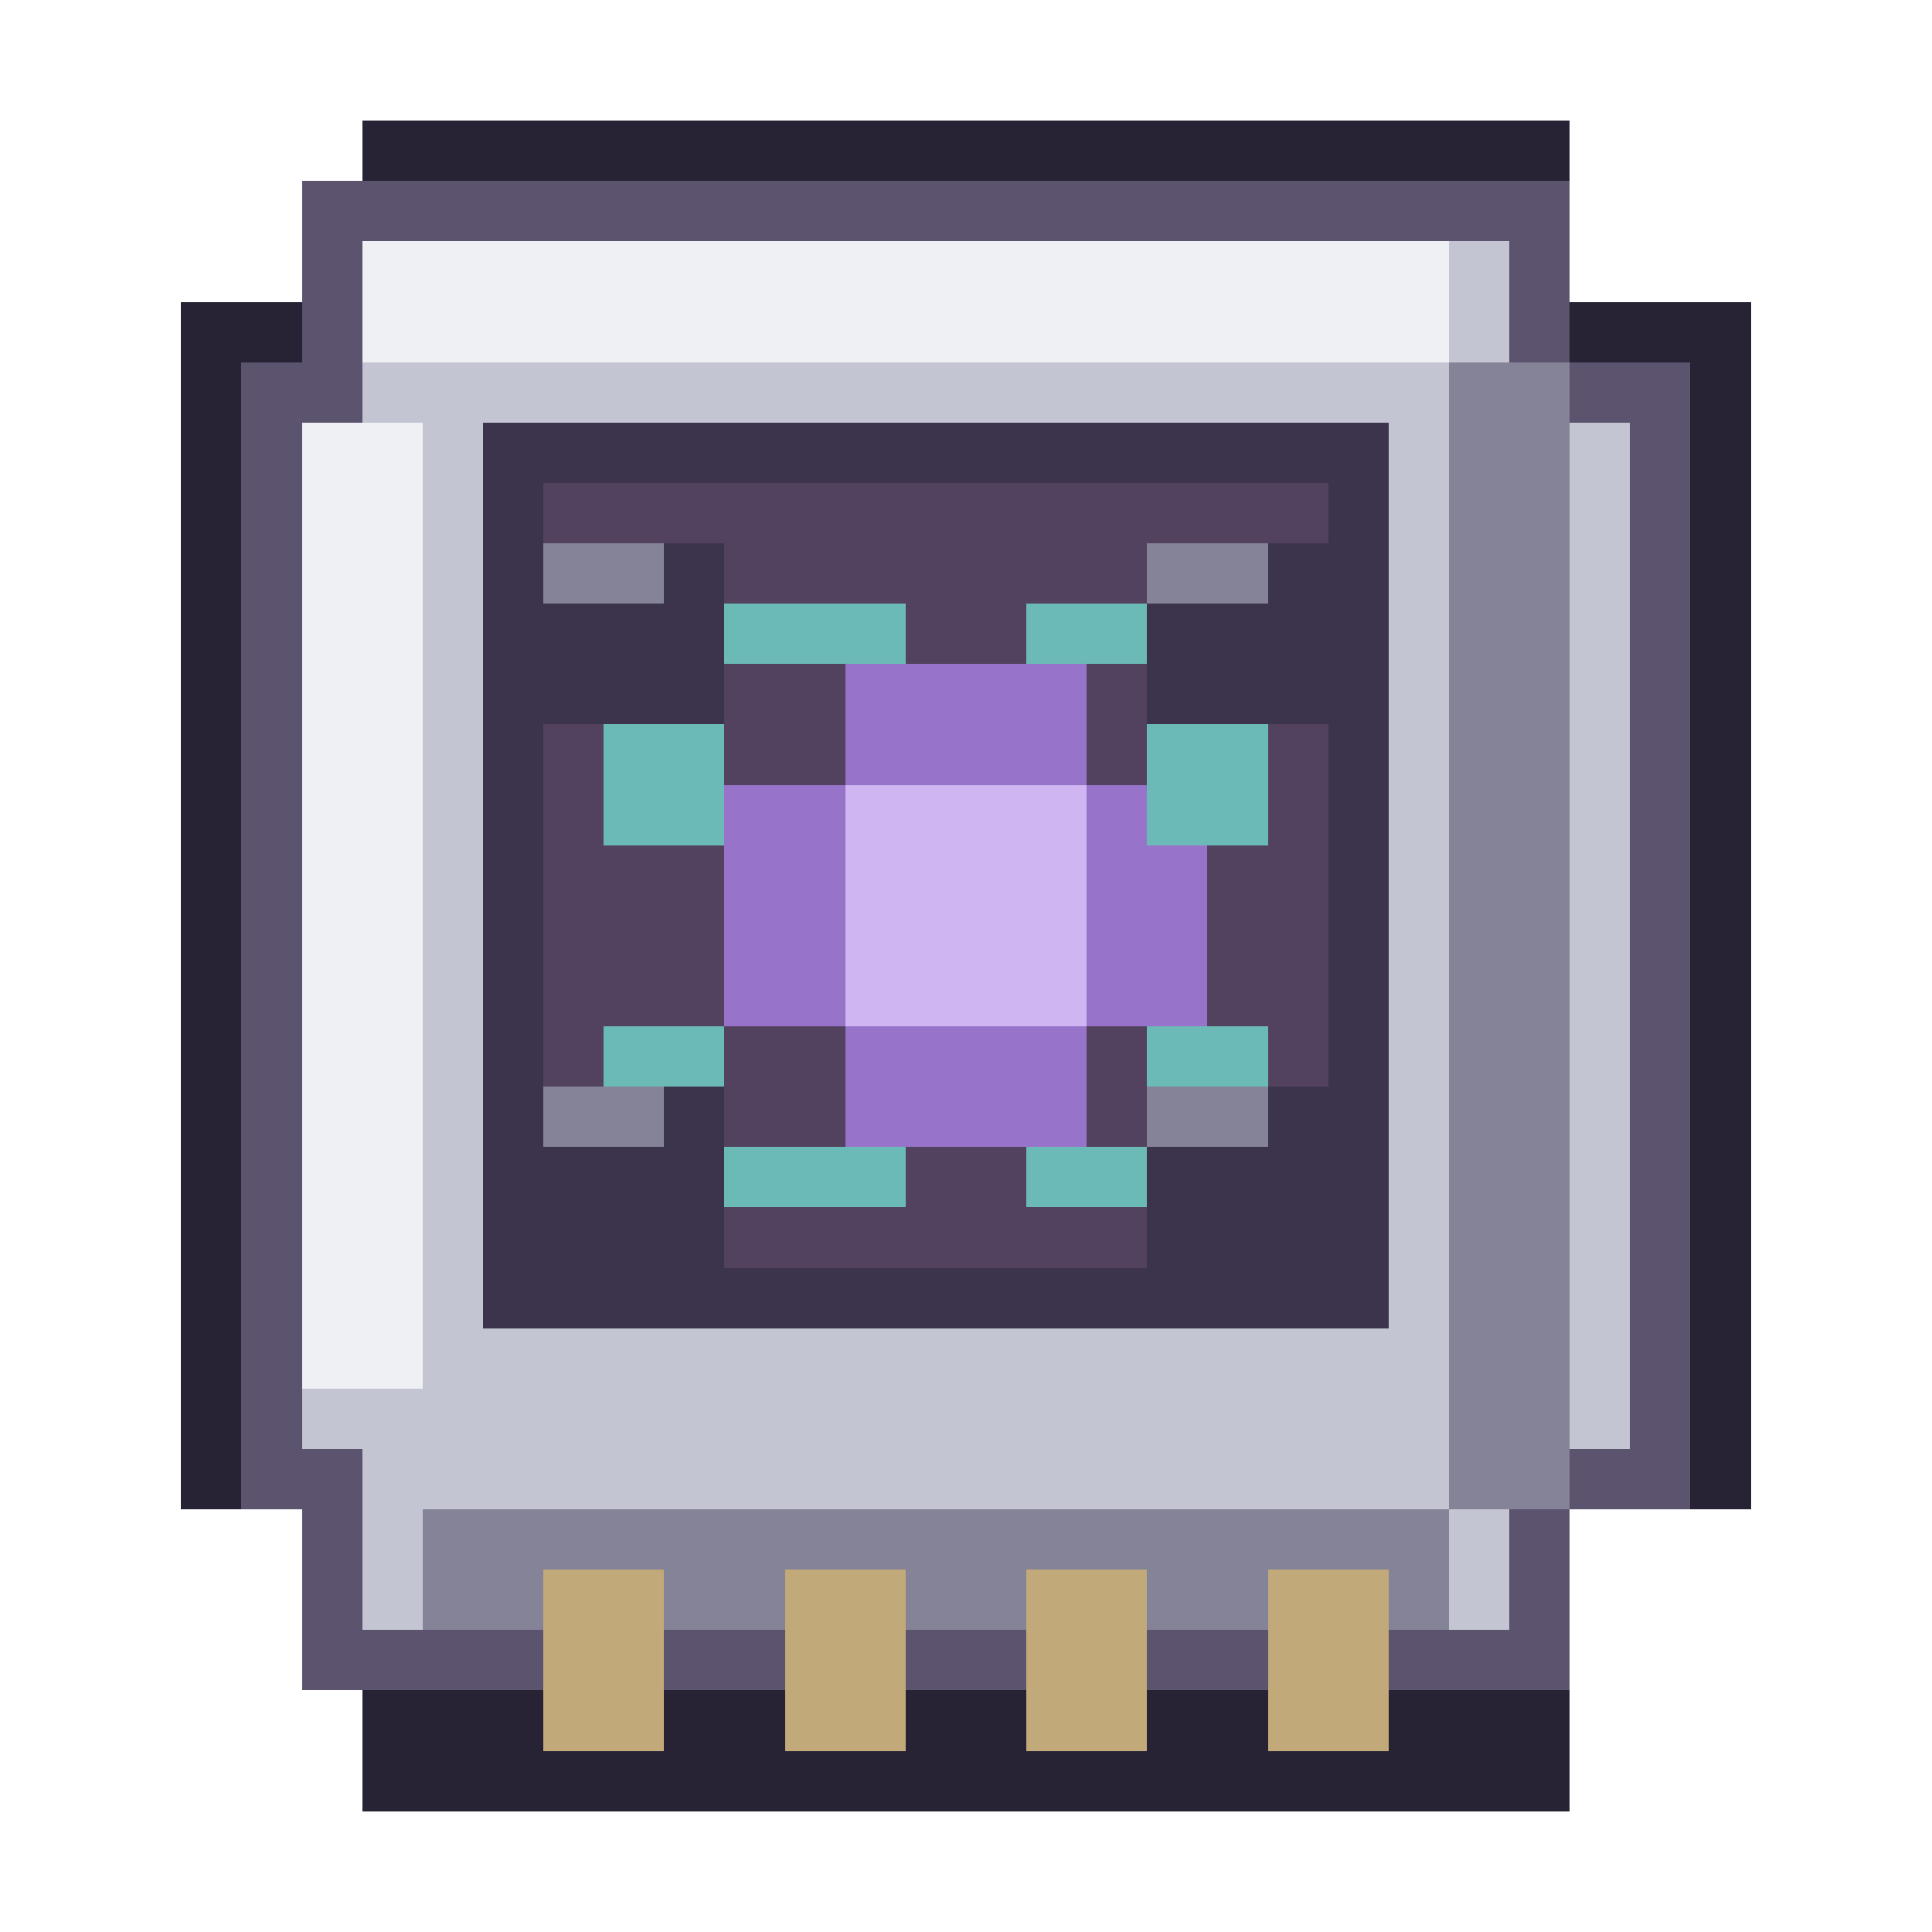
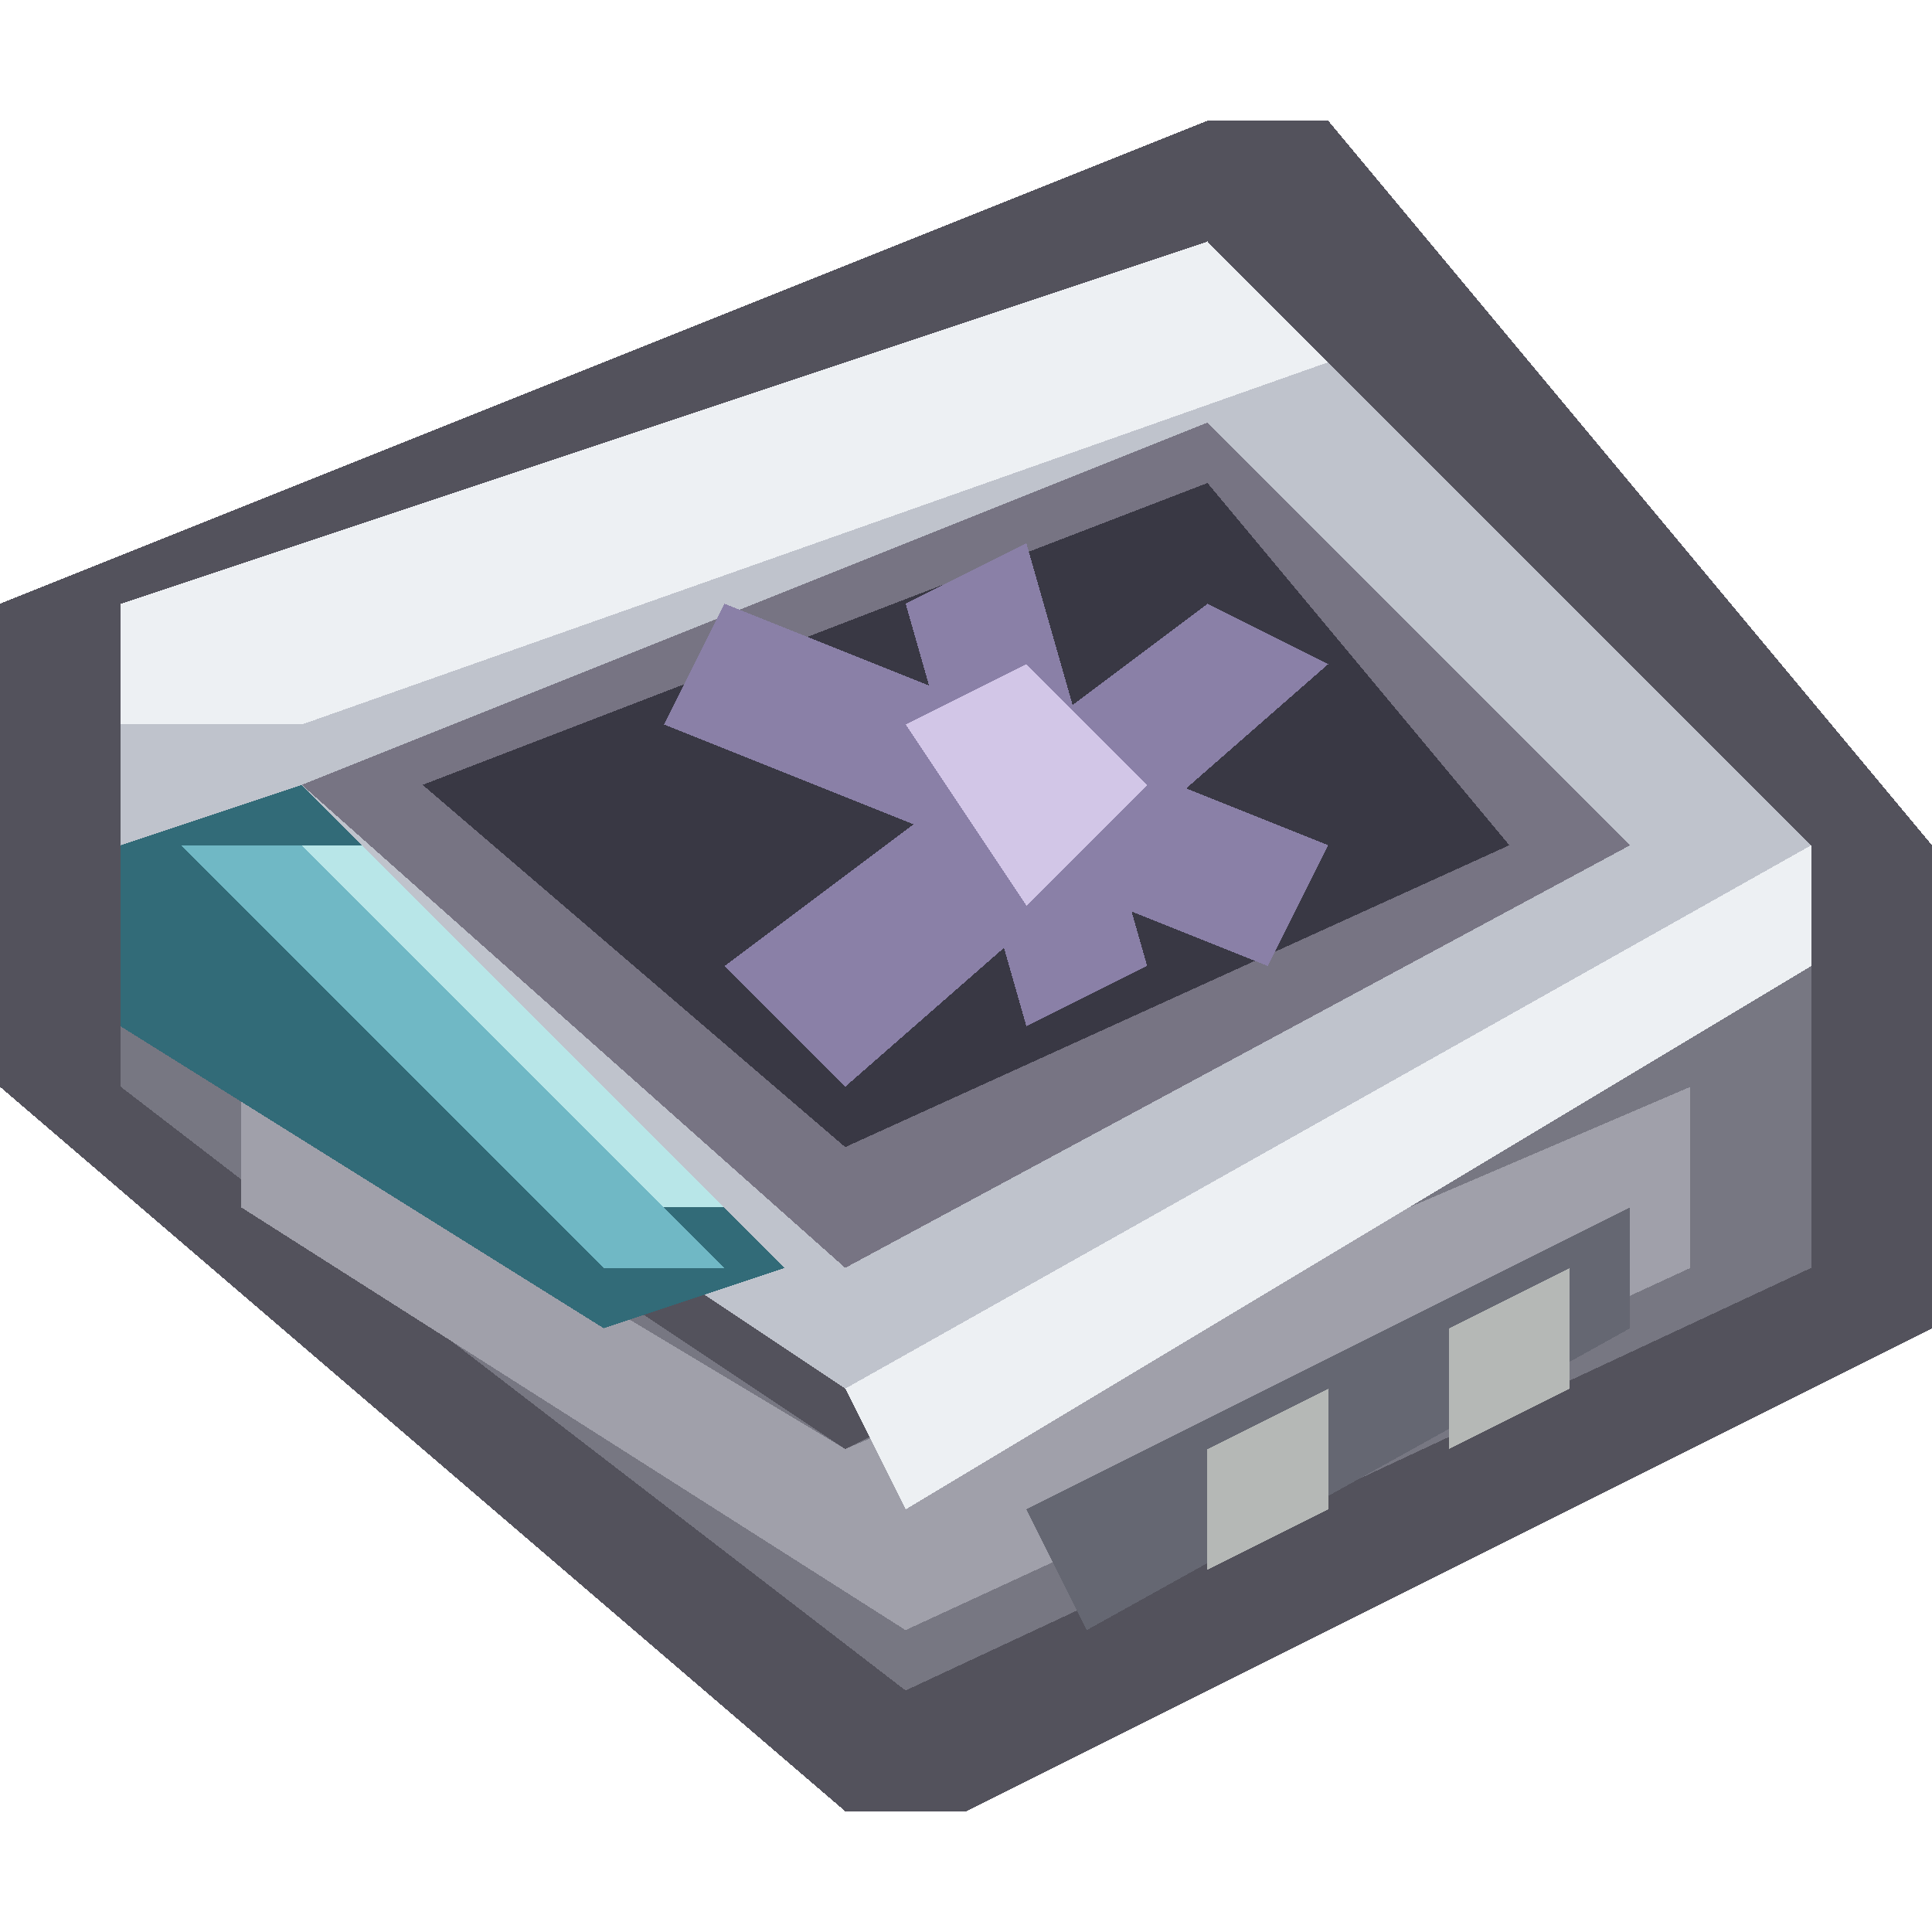
<svg xmlns="http://www.w3.org/2000/svg" width="32" height="32" viewBox="0 0 32 32" shape-rendering="crispEdges">
-   <rect x="6" y="2" width="20" height="28" fill="#272334" />
-   <rect x="3" y="5" width="26" height="20" fill="#272334" />
-   <rect x="5" y="3" width="21" height="25" fill="#5C536F" />
-   <rect x="4" y="6" width="24" height="19" fill="#5C536F" />
-   <rect x="6" y="4" width="19" height="23" fill="#C4C5D2" />
-   <rect x="5" y="7" width="22" height="17" fill="#C4C5D2" />
-   <rect x="6" y="4" width="18" height="2" fill="#EEF0F4" />
-   <rect x="5" y="7" width="2" height="16" fill="#EEF0F4" />
-   <rect x="24" y="6" width="2" height="19" fill="#858397" />
-   <rect x="7" y="25" width="17" height="2" fill="#858397" />
-   <rect x="8" y="7" width="15" height="15" fill="#3C344D" />
-   <rect x="9" y="8" width="13" height="13" fill="#524260" />
-   <rect x="9" y="26" width="2" height="3" fill="#C2A979" />
-   <rect x="13" y="26" width="2" height="3" fill="#C2A979" />
-   <rect x="17" y="26" width="2" height="3" fill="#C2A979" />
-   <rect x="21" y="26" width="2" height="3" fill="#C2A979" />
-   <rect x="14" y="11" width="4" height="8" fill="#9774CA" />
-   <rect x="12" y="13" width="8" height="4" fill="#9774CA" />
-   <rect x="14" y="13" width="4" height="4" fill="#CFB5F1" />
-   <rect x="10" y="10" width="2" height="4" fill="#6BBAB7" />
-   <rect x="10" y="10" width="5" height="1" fill="#6BBAB7" />
-   <rect x="19" y="10" width="2" height="4" fill="#6BBAB7" />
-   <rect x="17" y="10" width="4" height="1" fill="#6BBAB7" />
-   <rect x="10" y="17" width="2" height="3" fill="#6BBAB7" />
-   <rect x="10" y="19" width="5" height="1" fill="#6BBAB7" />
-   <rect x="19" y="17" width="2" height="3" fill="#6BBAB7" />
-   <rect x="17" y="19" width="4" height="1" fill="#6BBAB7" />
-   <rect x="9" y="9" width="3" height="3" fill="#3C344D" />
-   <rect x="9" y="9" width="2" height="1" fill="#858397" />
-   <rect x="19" y="9" width="3" height="3" fill="#3C344D" />
-   <rect x="19" y="9" width="2" height="1" fill="#858397" />
-   <rect x="9" y="18" width="3" height="3" fill="#3C344D" />
-   <rect x="9" y="18" width="2" height="1" fill="#858397" />
-   <rect x="19" y="18" width="3" height="3" fill="#3C344D" />
-   <rect x="19" y="18" width="2" height="1" fill="#858397" />
+   <polygon points="0,10 20,2 22,2 32,14 32,22 16,30 14,30 0,18" fill="#53525C" />
+   <polygon points="2,16 14,24 30,16 30,21 15,28 2,18" fill="#777782" />
+   <polygon points="4,18 14,24 28,18 28,21 15,27 4,20" fill="#A0A0AA" />
+   <polygon points="2,10 20,4 30,14 14,23 2,15" fill="#BFC3CC" />
+   <polygon points="2,10 20,4 22,6 5,12 2,12" fill="#EDF0F3" />
+   <polygon points="5,13 20,7 27,14 14,21" fill="#777483" />
+   <polygon points="7,13 20,8 25,14 14,19" fill="#393844" />
+   <polygon points="2,14 5,13 13,21 10,22 2,17" fill="#326B78" />
+   <polygon points="3,14 5,14 12,21 10,21" fill="#70B8C5" />
+   <polygon points="5,14 6,14 12,20 11,20" fill="#B8E6E8" />
+   <polygon points="15,10 17,9 19,16 17,17" fill="#8A80A7" />
+   <polygon points="11,12 12,10 22,14 21,16" fill="#8A80A7" />
+   <polygon points="12,16 20,10 22,11 14,18" fill="#8A80A7" />
+   <polygon points="15,12 17,11 19,13 17,15" fill="#D2C6E7" />
+   <polygon points="14,23 30,14 30,16 15,25" fill="#EDF0F3" />
+   <polygon points="17,25 27,20 27,22 18,27" fill="#656772" />
+   <polygon points="20,24 22,23 22,25 20,26" fill="#B5B8B6" />
+   <polygon points="24,22 26,21 26,23 24,24" fill="#B5B8B6" />
</svg>
